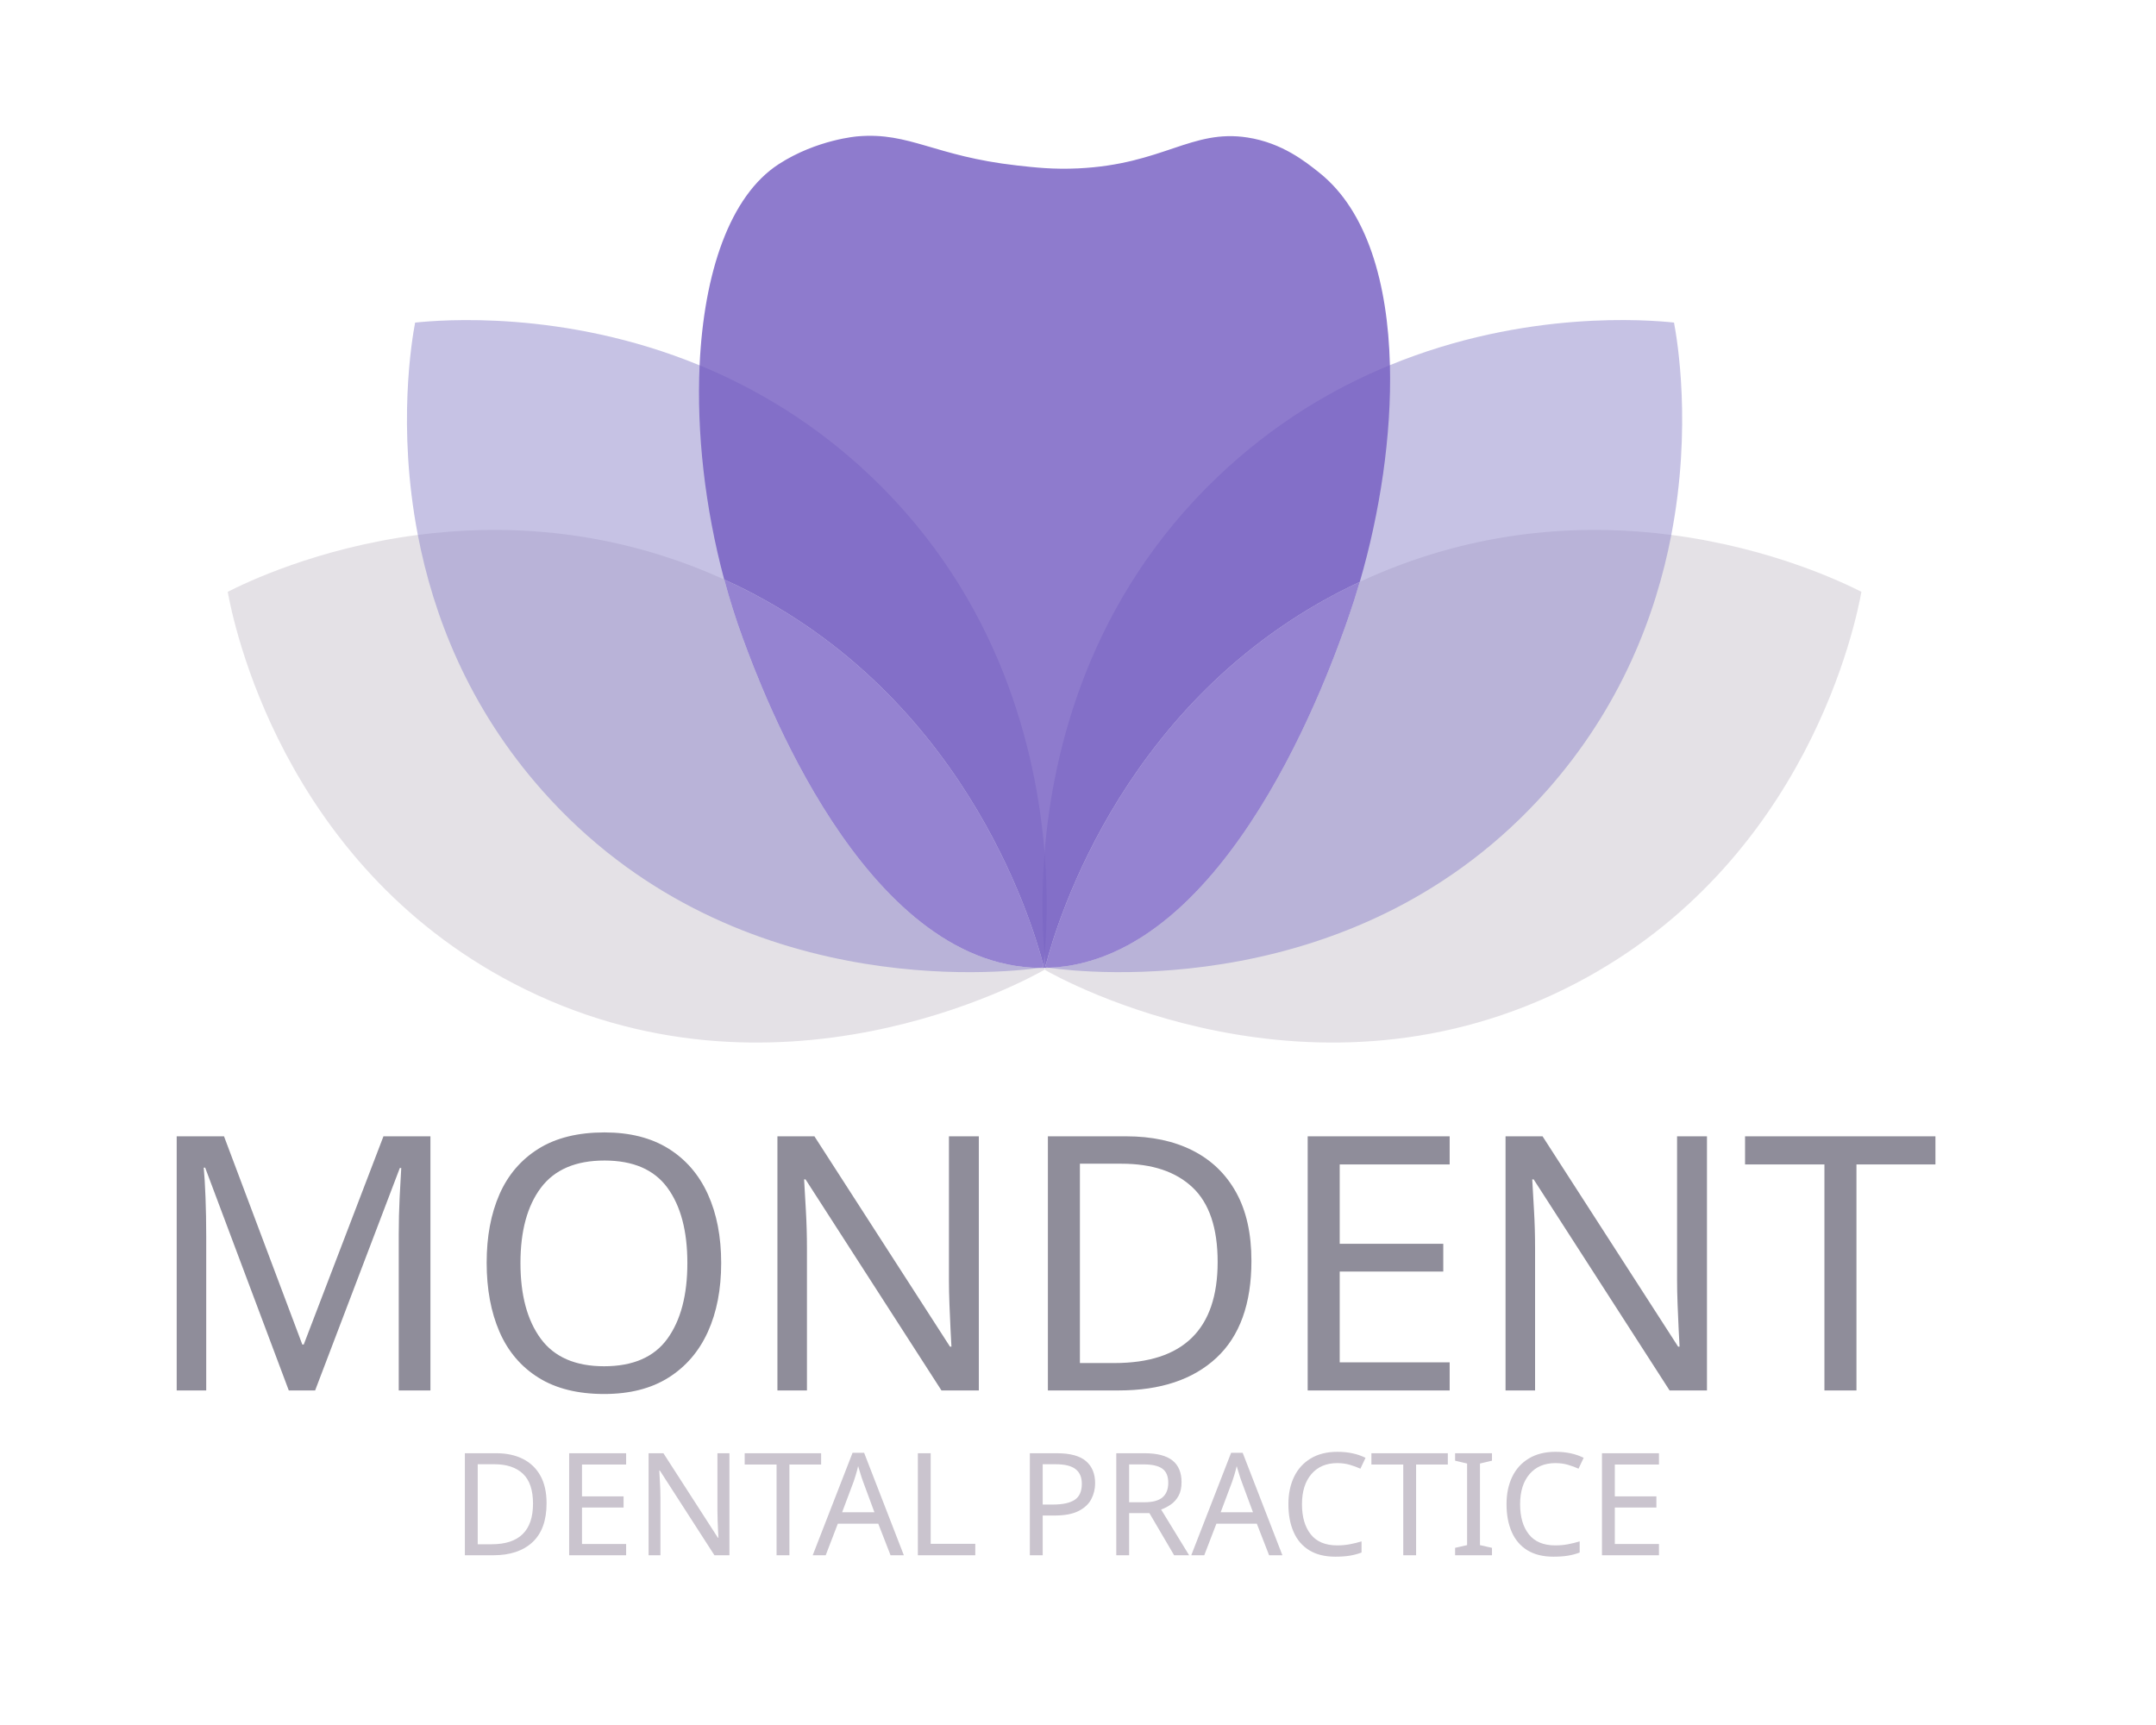
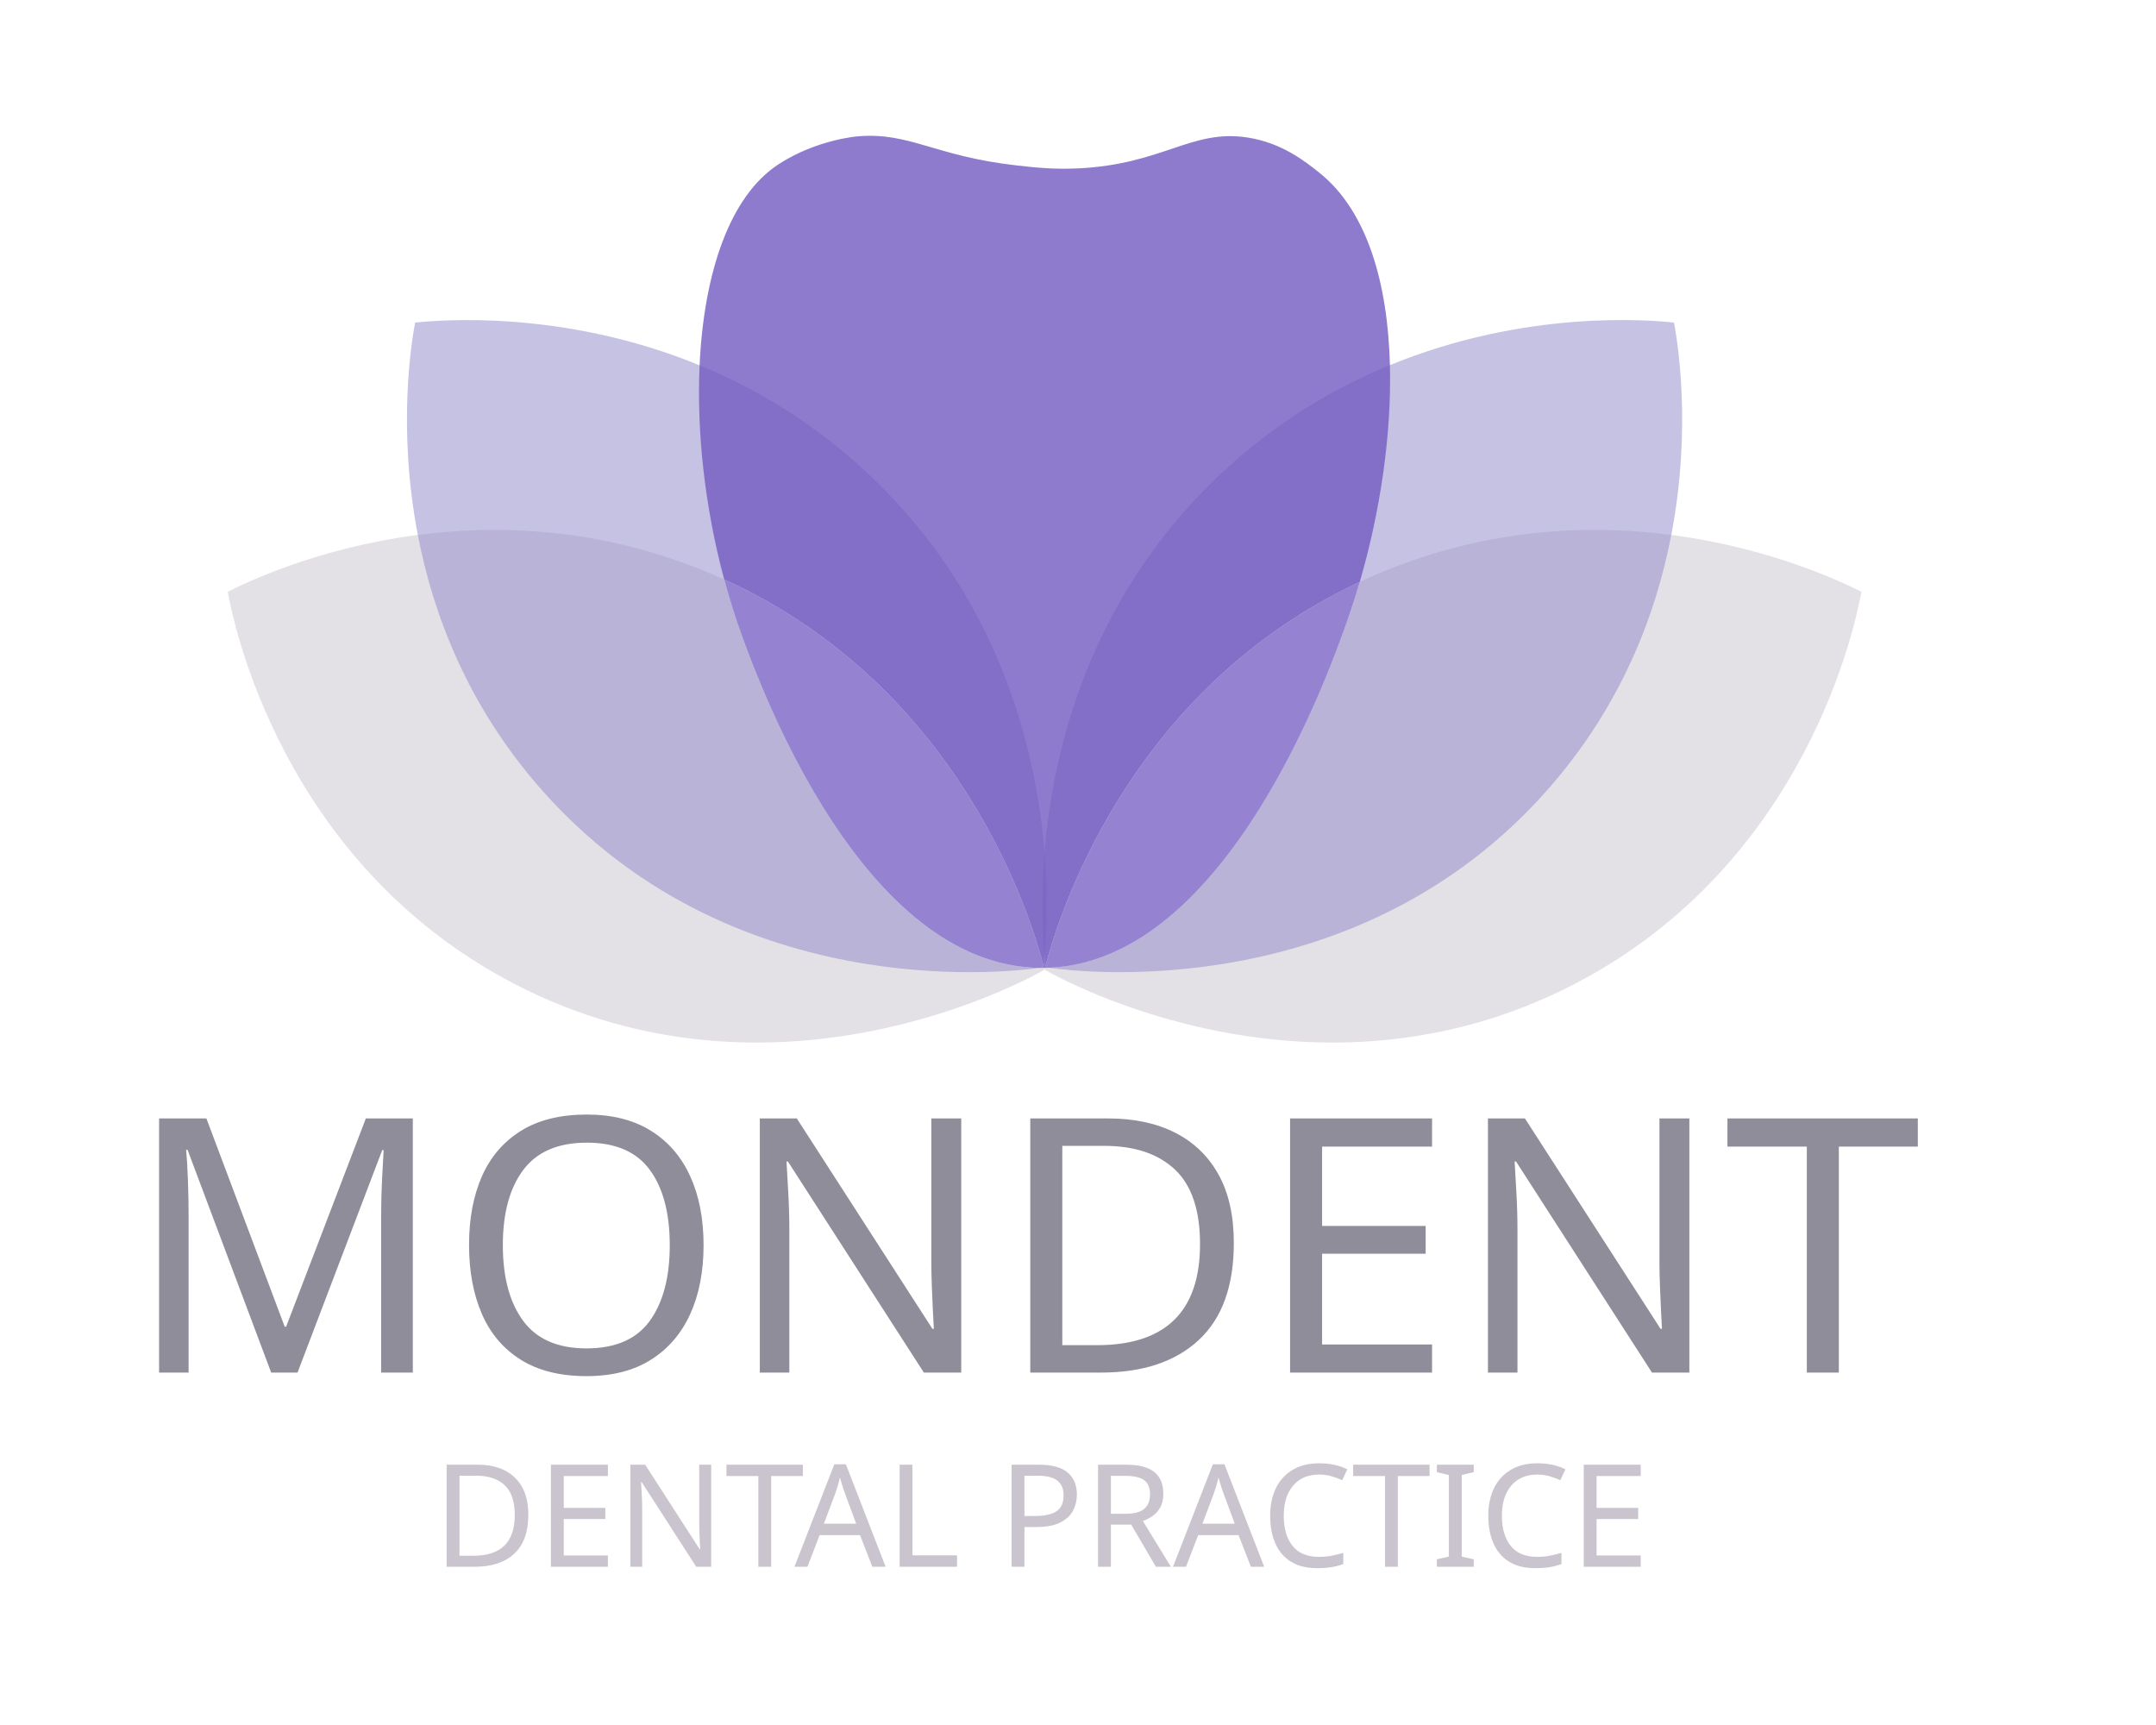
<svg xmlns="http://www.w3.org/2000/svg" version="1.1" x="0px" y="0px" viewBox="0 0 1280 1024" style="enable-background:new 0 0 1280 1024;" xml:space="preserve">
  <style type="text/css">
	.st0{opacity:0.5;fill:#CAC4CE;}
	.st1{opacity:0.5;fill:#8D86C9;}
	.st2{opacity:0.75;fill:#725AC1;}
	.st3{opacity:0.8;fill:#725AC1;}
	.st4{opacity:0.51;fill:#242038;}
	.st5{font-family:'Futura-Medium';}
	.st6{font-size:211.283px;}
	.st7{fill:#CAC4CE;}
	.st8{font-size:84.81px;}
</style>
  <g id="Layer_1">
</g>
  <g id="Layer_2">
-     <path class="st0" d="M620.16,575.64c-10.1,5.82-160.32,88.88-315.18,8.21c-138.14-71.99-166.65-215.23-169.79-232.54   c10-5.07,52.79-25.96,112.87-33.77c48.86-6.37,109.14-4.08,172.52,22.36c3.18,1.33,6.3,2.69,9.37,4.08   c3.19,11.88,6.88,23.58,11.06,34.97c11,29.9,71.32,194.04,176.03,195.62c1.01-0.15,1.78-0.26,2.25-0.34   c0.05-0.38,0.1-0.83,0.16-1.35c0.16,0.63,0.3,1.19,0.43,1.68C620,574.98,620.08,575.33,620.16,575.64z" />
-     <path class="st1" d="M620.16,566.32c-0.25,2.8-0.49,5.01-0.69,6.57c-6.66-25.73-48.06-164.68-189.51-228.9   c3.19,11.88,6.88,23.58,11.06,34.97c11,29.9,71.32,194.04,176.03,195.62c-23.35,3.22-184.07,19.97-295.06-105.24   c-43.96-49.58-64.78-104.15-73.93-151.79c-12.38-64.36-3.48-116.13-1.61-126.05c14.25-1.49,87.84-7.97,168.9,25.36   c33.88,13.94,69.04,34.82,101.73,65.93c76.64,72.94,98.18,162.63,103.07,223.39C622.35,533.4,621.2,554.82,620.16,566.32z" />
-     <path class="st0" d="M1105.11,351.31c-3.13,17.31-31.65,160.55-169.79,232.54c-154.86,80.67-305.06-2.39-315.16-8.21   c0.08-0.31,0.16-0.66,0.26-1.08c0.13-0.49,0.26-1.05,0.43-1.68c0.06,0.53,0.11,0.98,0.16,1.35c0.39,0.06,0.98,0.15,1.73,0.26   c0.01,0,0.01,0,0.02,0c106.68-4.43,167.3-177.96,177.76-207.91c2.4-6.86,4.66-13.94,6.77-21.19c4.05-1.89,8.21-3.73,12.44-5.49   c63.36-26.44,123.66-28.73,172.51-22.36C1052.32,325.36,1095.11,346.24,1105.11,351.31z" />
-     <path class="st1" d="M992.24,317.55c-9.15,47.64-29.96,102.21-73.93,151.79C806.49,595.49,644.2,577.54,622.76,574.5   c106.68-4.43,167.3-177.96,177.76-207.91c2.4-6.86,4.66-13.94,6.77-21.19c-139,64.81-179.85,201.94-186.45,227.48   c-0.2-1.56-0.44-3.78-0.69-6.57c-1.05-11.51-2.2-32.93,0-60.15c4.88-60.77,26.42-150.47,103.06-223.39   c32.76-31.19,68.03-52.09,101.97-66.02c80.96-33.23,154.42-26.76,168.66-25.27C995.72,201.42,1004.62,253.18,992.24,317.55z" />
-     <path class="st2" d="M619.47,572.89c-0.06,0.53-0.11,0.98-0.16,1.35c-0.48,0.08-1.24,0.19-2.25,0.34   C512.34,573,452.02,408.86,441.02,378.96c-4.18-11.39-7.87-23.09-11.06-34.97C571.41,408.2,612.81,547.16,619.47,572.89z" />
-     <path class="st2" d="M807.3,345.4c-2.11,7.25-4.37,14.33-6.77,21.19c-10.46,29.95-71.08,203.48-177.76,207.91   c-0.01,0-0.01,0-0.02,0c-0.75-0.11-1.34-0.2-1.73-0.26c-0.05-0.38-0.1-0.83-0.16-1.35C627.44,547.35,668.29,410.22,807.3,345.4z" />
-     <path class="st3" d="M807.3,345.4c-139,64.81-179.85,201.94-186.45,227.48c0.06,0.53,0.11,0.98,0.16,1.35   c0.39,0.06,0.98,0.15,1.73,0.26c-0.76,0.04-1.54,0.06-2.32,0.06c-0.18,0.01-0.35,0.01-0.53,0c-0.65,0.02-1.3,0.02-1.96,0.02   c-0.29,0-0.59,0-0.88-0.01c1.01-0.15,1.78-0.26,2.25-0.34c0.05-0.38,0.1-0.83,0.16-1.35c-6.66-25.73-48.06-164.68-189.51-228.9   c-11.44-42.56-16.42-87.25-14.6-127.14c2.52-54.78,17.86-100.54,46.97-119.39c22.76-14.73,46.91-16.51,46.91-16.51   c30.92-2.62,45.59,11.8,94.44,17.28c10.95,1.23,21.81,2.45,36.59,1.74c50.32-2.44,67.14-23.48,100.41-18.32   c20.49,3.18,34.39,14.32,42.75,21.01c28.32,22.69,40.52,65.59,41.77,114.1C826.27,258.61,819.18,304.62,807.3,345.4z" />
-     <text transform="matrix(1 0 0 1 84.4032 825.3998)" class="st4 st5 st6">MONDENT</text>
-     <text transform="matrix(1 0 0 1 267.7576 923.2388)" class="st7 st5 st8">DENTAL PRACTICE</text>
+     <g>
+       <path class="st0" d="M620.16,575.64c-10.1,5.82-160.32,88.88-315.18,8.21c-138.14-71.99-166.65-215.23-169.79-232.54    c10-5.07,52.79-25.96,112.87-33.77c48.86-6.37,109.14-4.08,172.52,22.36c3.18,1.33,6.3,2.69,9.37,4.08    c3.19,11.88,6.88,23.58,11.06,34.97c11,29.9,71.32,194.04,176.03,195.62c1.01-0.15,1.78-0.26,2.25-0.34    c0.05-0.38,0.1-0.83,0.16-1.35c0.16,0.63,0.3,1.19,0.43,1.68C620,574.98,620.08,575.33,620.16,575.64z" />
+       <path class="st1" d="M620.16,566.32c-0.25,2.8-0.49,5.01-0.69,6.57c-6.66-25.73-48.06-164.68-189.51-228.9    c3.19,11.88,6.88,23.58,11.06,34.97c11,29.9,71.32,194.04,176.03,195.62c-23.35,3.22-184.07,19.97-295.06-105.24    c-43.96-49.58-64.78-104.15-73.93-151.79c-12.38-64.36-3.48-116.13-1.61-126.05c14.25-1.49,87.84-7.97,168.9,25.36    c33.88,13.94,69.04,34.82,101.73,65.93c76.64,72.94,98.18,162.63,103.07,223.39C622.35,533.4,621.2,554.82,620.16,566.32z" />
+       <path class="st0" d="M1105.11,351.31c-3.13,17.31-31.65,160.55-169.79,232.54c-154.86,80.67-305.06-2.39-315.16-8.21    c0.08-0.31,0.16-0.66,0.26-1.08c0.13-0.49,0.26-1.05,0.43-1.68c0.06,0.53,0.11,0.98,0.16,1.35c0.39,0.06,0.98,0.15,1.73,0.26    c0.01,0,0.01,0,0.02,0c106.68-4.43,167.3-177.96,177.76-207.91c2.4-6.86,4.66-13.94,6.77-21.19c4.05-1.89,8.21-3.73,12.44-5.49    c63.36-26.44,123.66-28.73,172.51-22.36C1052.32,325.36,1095.11,346.24,1105.11,351.31z" />
+       <path class="st1" d="M992.24,317.55c-9.15,47.64-29.96,102.21-73.93,151.79C806.49,595.49,644.2,577.54,622.76,574.5    c106.68-4.43,167.3-177.96,177.76-207.91c2.4-6.86,4.66-13.94,6.77-21.19c-139,64.81-179.85,201.94-186.45,227.48    c-0.2-1.56-0.44-3.78-0.69-6.57c-1.05-11.51-2.2-32.93,0-60.15c4.88-60.77,26.42-150.47,103.06-223.39    c32.76-31.19,68.03-52.09,101.97-66.02c80.96-33.23,154.42-26.76,168.66-25.27C995.72,201.42,1004.62,253.18,992.24,317.55z" />
+       <path class="st2" d="M619.47,572.89c-0.06,0.53-0.11,0.98-0.16,1.35c-0.48,0.08-1.24,0.19-2.25,0.34    C512.34,573,452.02,408.86,441.02,378.96c-4.18-11.39-7.87-23.09-11.06-34.97C571.41,408.2,612.81,547.16,619.47,572.89z" />
+       <path class="st2" d="M807.3,345.4c-2.11,7.25-4.37,14.33-6.77,21.19c-10.46,29.95-71.08,203.48-177.76,207.91    c-0.01,0-0.01,0-0.02,0c-0.75-0.11-1.34-0.2-1.73-0.26c-0.05-0.38-0.1-0.83-0.16-1.35C627.44,547.35,668.29,410.22,807.3,345.4z" />
+       <path class="st3" d="M807.3,345.4c-139,64.81-179.85,201.94-186.45,227.48c0.06,0.53,0.11,0.98,0.16,1.35    c0.39,0.06,0.98,0.15,1.73,0.26c-0.76,0.04-1.54,0.06-2.32,0.06c-0.18,0.01-0.35,0.01-0.53,0c-0.65,0.02-1.3,0.02-1.96,0.02    c-0.29,0-0.59,0-0.88-0.01c1.01-0.15,1.78-0.26,2.25-0.34c0.05-0.38,0.1-0.83,0.16-1.35c-6.66-25.73-48.06-164.68-189.51-228.9    c-11.44-42.56-16.42-87.25-14.6-127.14c2.52-54.78,17.86-100.54,46.97-119.39c22.76-14.73,46.91-16.51,46.91-16.51    c30.92-2.62,45.59,11.8,94.44,17.28c10.95,1.23,21.81,2.45,36.59,1.74c50.32-2.44,67.14-23.48,100.41-18.32    c20.49,3.18,34.39,14.32,42.75,21.01c28.32,22.69,40.52,65.59,41.77,114.1C826.27,258.61,819.18,304.62,807.3,345.4z" />
+     </g>
+     <text transform="matrix(1 0 0 1 73.9485 814.7944)" class="st4 st5 st6">MONDENT</text>
+     <text transform="matrix(1 0 0 1 256.9323 930.0474)" class="st7 st5 st8">DENTAL PRACTICE</text>
  </g>
</svg>
